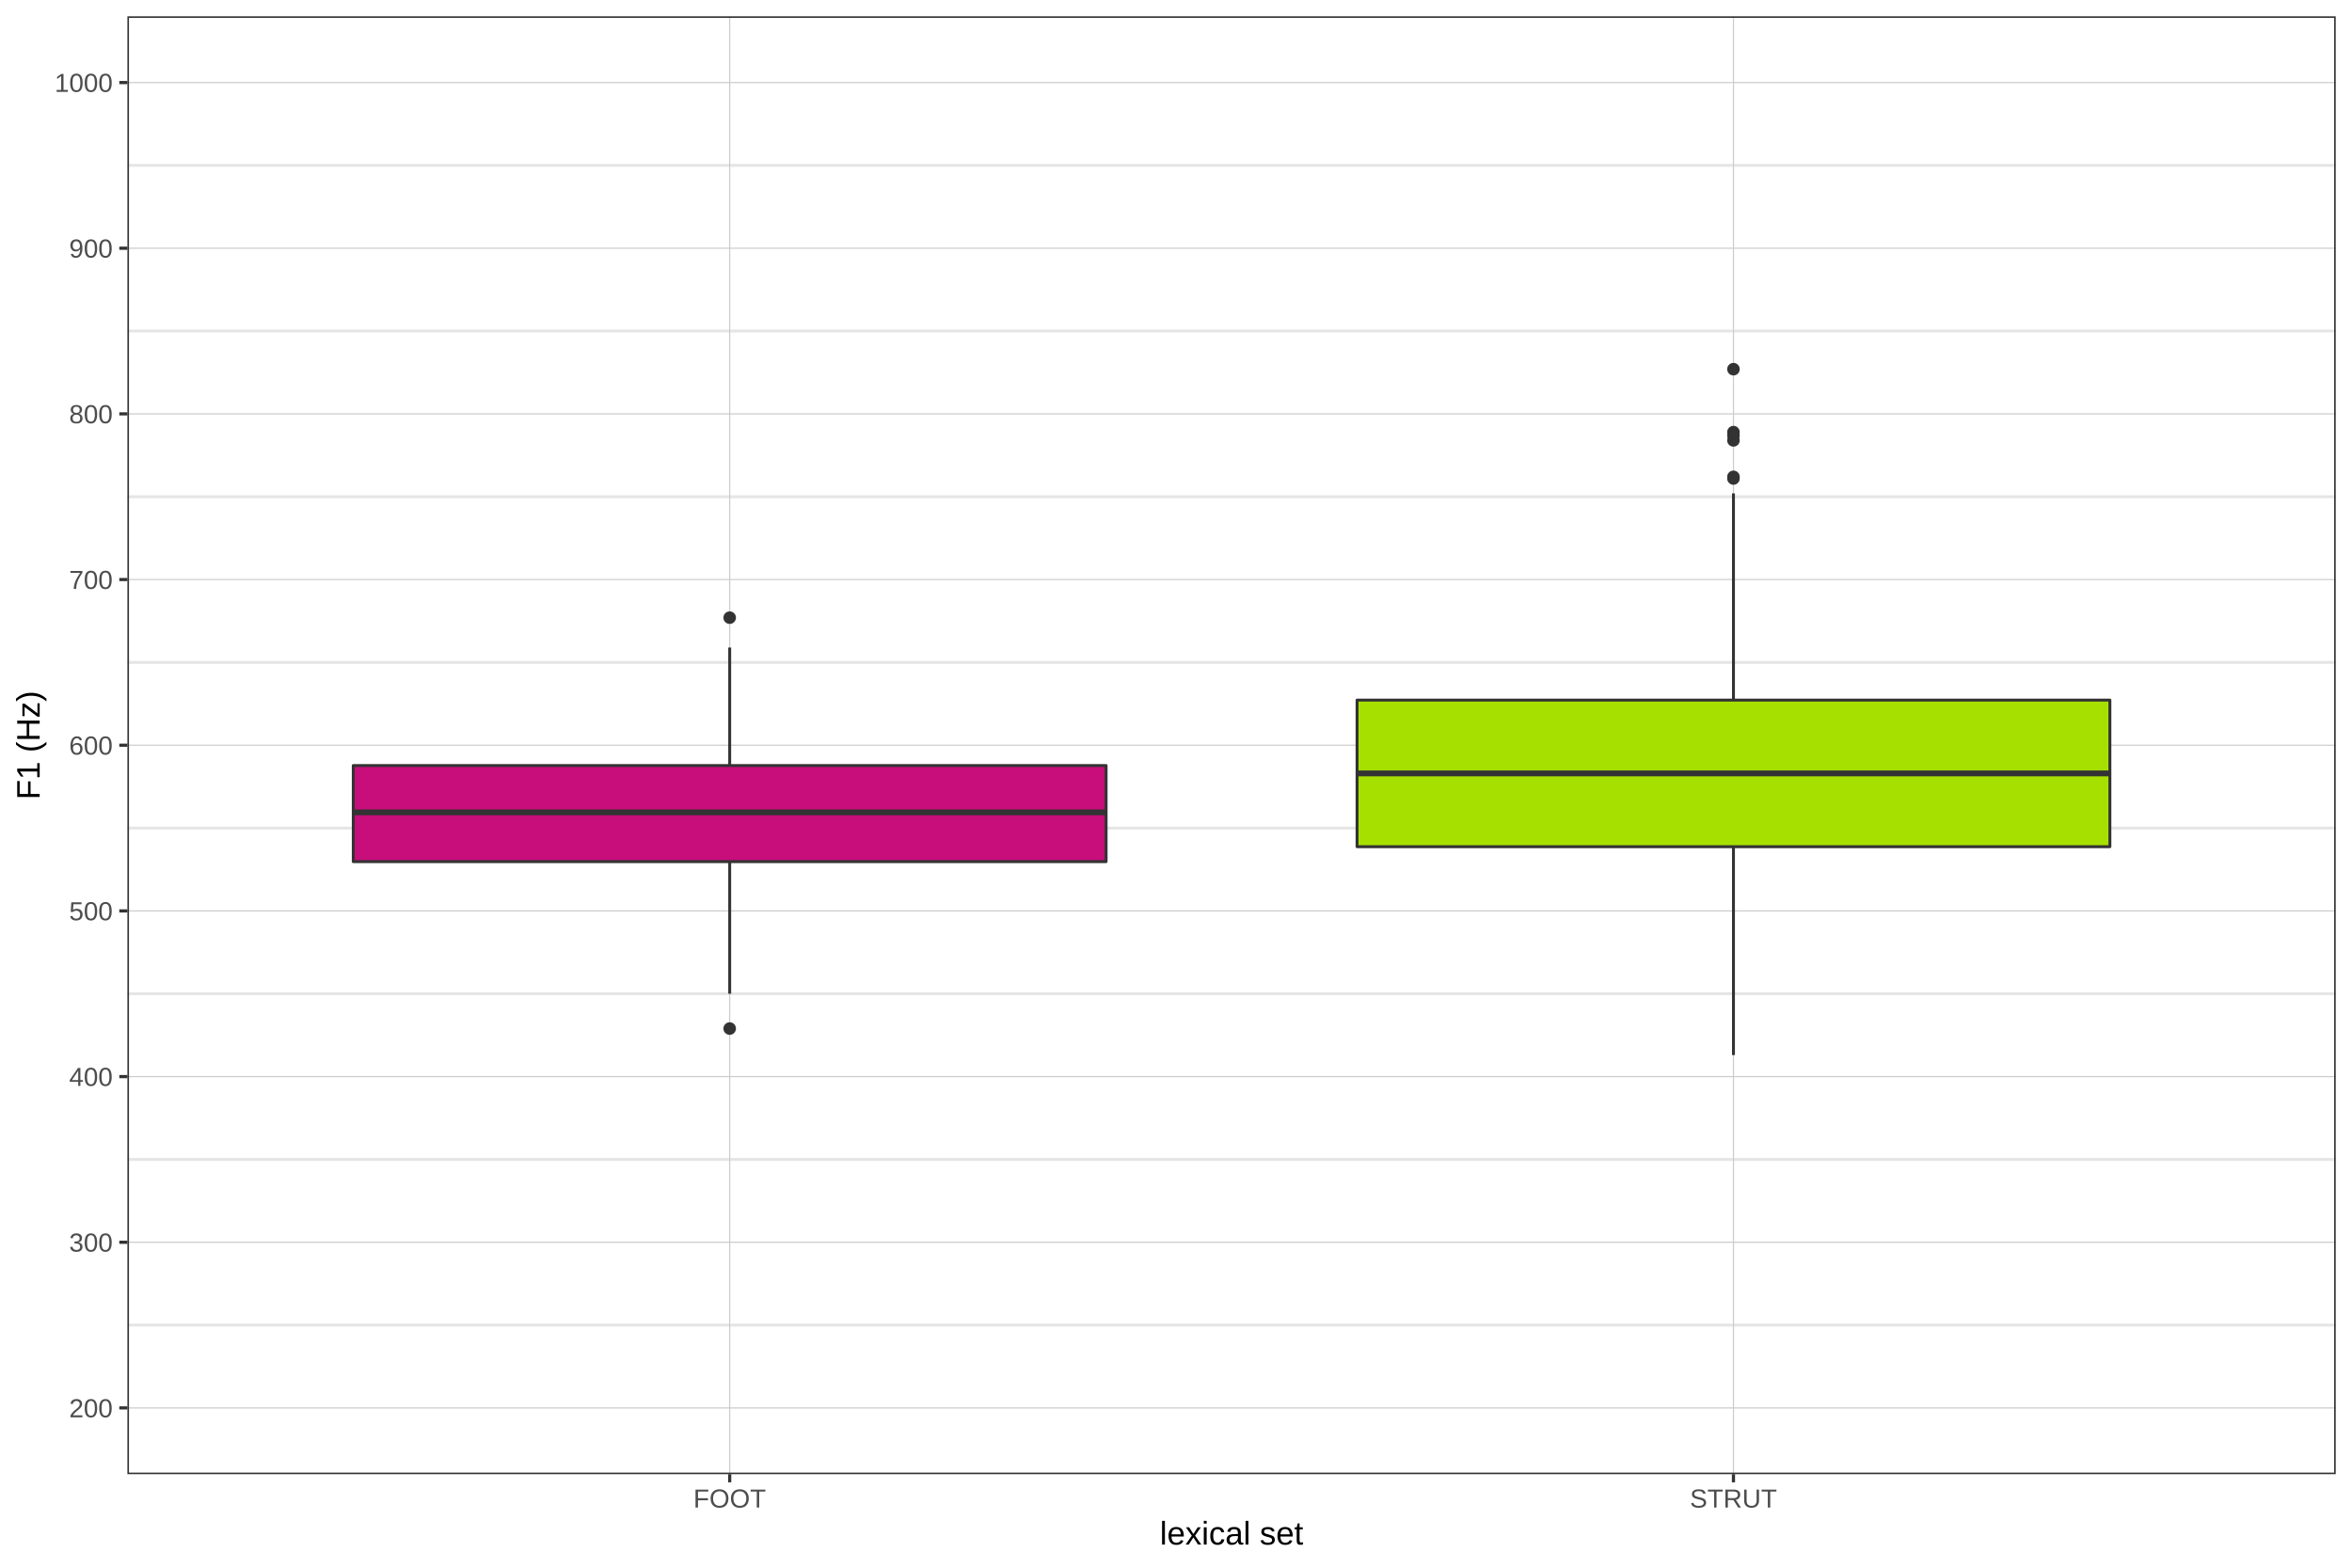
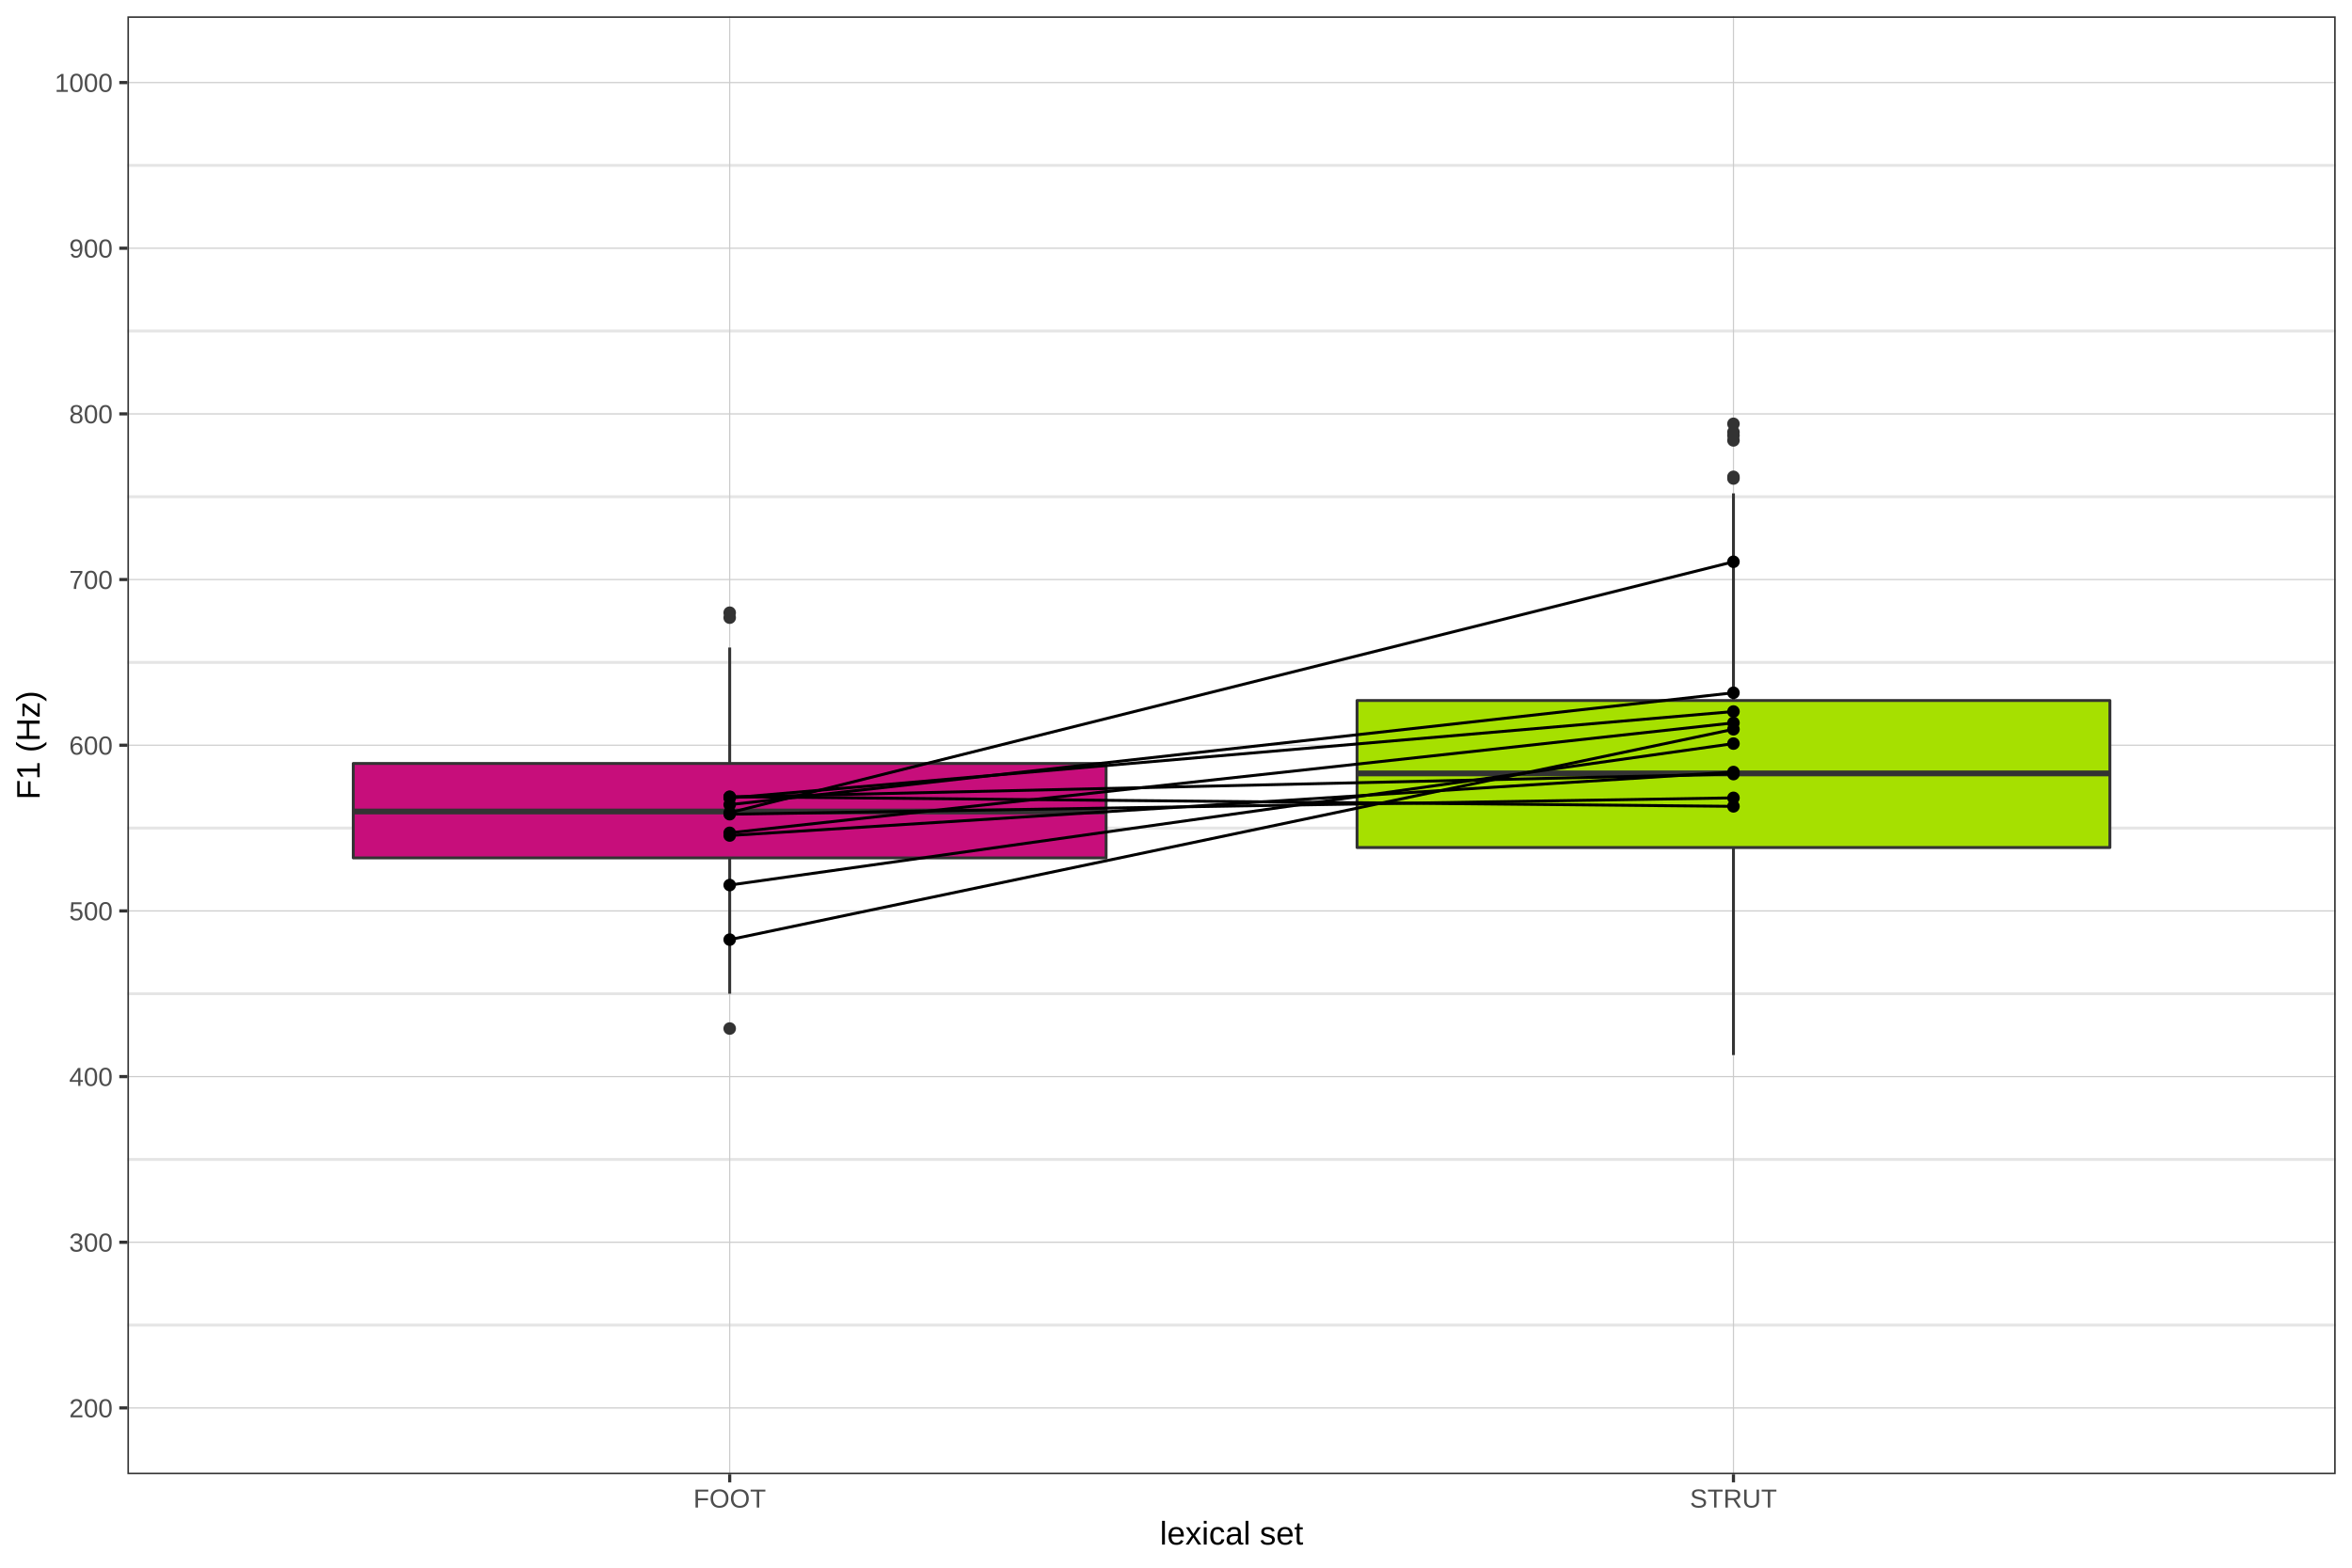
<svg xmlns="http://www.w3.org/2000/svg" class="svglite" width="864.00pt" height="576.00pt" viewBox="0 0 864.00 576.00">
  <defs>
    <style type="text/css">
    .svglite line, .svglite polyline, .svglite polygon, .svglite path, .svglite rect, .svglite circle {
      fill: none;
      stroke: #000000;
      stroke-linecap: round;
      stroke-linejoin: round;
      stroke-miterlimit: 10.00;
    }
  </style>
  </defs>
  <rect width="100%" height="100%" style="stroke: none; fill: none;" />
  <defs>
    <clipPath id="cpMC4wMHw4NjQuMDB8MC4wMHw1NzYuMDA=">
      <rect x="0.00" y="0.00" width="864.00" height="576.00" />
    </clipPath>
  </defs>
  <g clip-path="url(#cpMC4wMHw4NjQuMDB8MC4wMHw1NzYuMDA=)">
    <rect x="-0" y="0.00" width="864.00" height="576.00" style="stroke-width: 1.16; stroke: none;" />
  </g>
  <defs>
    <clipPath id="cpNDYuODB8ODU4LjAyfDUuOTh8NTQxLjY1">
      <rect x="46.80" y="5.98" width="811.22" height="535.67" />
    </clipPath>
  </defs>
  <g clip-path="url(#cpNDYuODB8ODU4LjAyfDUuOTh8NTQxLjY1)">
    <rect x="46.80" y="5.98" width="811.22" height="535.67" style="stroke-width: 1.16; stroke: none;" />
    <polyline points="46.80,486.87 858.02,486.87 " style="stroke-width: 1.07; stroke: #E5E5E5; stroke-linecap: butt;" />
    <polyline points="46.80,426.00 858.02,426.00 " style="stroke-width: 1.07; stroke: #E5E5E5; stroke-linecap: butt;" />
    <polyline points="46.80,365.12 858.02,365.12 " style="stroke-width: 1.07; stroke: #E5E5E5; stroke-linecap: butt;" />
    <polyline points="46.80,304.25 858.02,304.25 " style="stroke-width: 1.07; stroke: #E5E5E5; stroke-linecap: butt;" />
    <polyline points="46.80,243.38 858.02,243.38 " style="stroke-width: 1.07; stroke: #E5E5E5; stroke-linecap: butt;" />
    <polyline points="46.80,182.51 858.02,182.51 " style="stroke-width: 1.07; stroke: #E5E5E5; stroke-linecap: butt;" />
    <polyline points="46.80,121.63 858.02,121.63 " style="stroke-width: 1.07; stroke: #E5E5E5; stroke-linecap: butt;" />
    <polyline points="46.80,60.76 858.02,60.76 " style="stroke-width: 1.07; stroke: #E5E5E5; stroke-linecap: butt;" />
    <polyline points="46.80,517.30 858.02,517.30 " style="stroke-width: 0.43; stroke: #CCCCCC; stroke-linecap: butt;" />
    <polyline points="46.80,456.43 858.02,456.43 " style="stroke-width: 0.43; stroke: #CCCCCC; stroke-linecap: butt;" />
    <polyline points="46.80,395.56 858.02,395.56 " style="stroke-width: 0.43; stroke: #CCCCCC; stroke-linecap: butt;" />
    <polyline points="46.80,334.69 858.02,334.69 " style="stroke-width: 0.43; stroke: #CCCCCC; stroke-linecap: butt;" />
    <polyline points="46.80,273.81 858.02,273.81 " style="stroke-width: 0.43; stroke: #CCCCCC; stroke-linecap: butt;" />
    <polyline points="46.80,212.94 858.02,212.94 " style="stroke-width: 0.43; stroke: #CCCCCC; stroke-linecap: butt;" />
    <polyline points="46.80,152.07 858.02,152.07 " style="stroke-width: 0.43; stroke: #CCCCCC; stroke-linecap: butt;" />
    <polyline points="46.80,91.20 858.02,91.20 " style="stroke-width: 0.43; stroke: #CCCCCC; stroke-linecap: butt;" />
    <polyline points="46.80,30.33 858.02,30.33 " style="stroke-width: 0.43; stroke: #CCCCCC; stroke-linecap: butt;" />
    <polyline points="268.05,541.65 268.05,5.98 " style="stroke-width: 0.43; stroke: #CCCCCC; stroke-linecap: butt;" />
    <polyline points="636.78,541.65 636.78,5.98 " style="stroke-width: 0.43; stroke: #CCCCCC; stroke-linecap: butt;" />
+     <circle cx="268.05" cy="225.12" r="1.95" style="stroke-width: 0.71; stroke: #333333; fill: #333333;" />
    <circle cx="268.05" cy="377.91" r="1.95" style="stroke-width: 0.71; stroke: #333333; fill: #333333;" />
    <circle cx="268.05" cy="226.94" r="1.95" style="stroke-width: 0.71; stroke: #333333; fill: #333333;" />
-     <line x1="268.05" y1="281.27" x2="268.05" y2="237.90" style="stroke-width: 1.07; stroke: #333333; stroke-linecap: butt;" />
-     <line x1="268.05" y1="316.58" x2="268.05" y2="365.12" style="stroke-width: 1.07; stroke: #333333; stroke-linecap: butt;" />
-     <polygon points="129.77,281.27 129.77,316.58 406.32,316.58 406.32,281.27 129.77,281.27 " style="stroke-width: 1.07; stroke: #333333; fill: #C70E7B;" />
-     <line x1="129.77" y1="298.47" x2="406.32" y2="298.47" style="stroke-width: 2.13; stroke: #333333; stroke-linecap: butt;" />
+     <line x1="268.05" y1="280.51" x2="268.05" y2="237.90" style="stroke-width: 1.07; stroke: #333333; stroke-linecap: butt;" />
+     <line x1="268.05" y1="315.21" x2="268.05" y2="365.12" style="stroke-width: 1.07; stroke: #333333; stroke-linecap: butt;" />
+     <polygon points="129.77,280.51 129.77,315.21 406.32,315.21 406.32,280.51 129.77,280.51 " style="stroke-width: 1.07; stroke: #333333; fill: #C70E7B;" />
+     <line x1="129.77" y1="298.16" x2="406.32" y2="298.16" style="stroke-width: 2.13; stroke: #333333; stroke-linecap: butt;" />
    <circle cx="636.78" cy="175.20" r="1.95" style="stroke-width: 0.71; stroke: #333333; fill: #333333;" />
    <circle cx="636.78" cy="161.81" r="1.95" style="stroke-width: 0.71; stroke: #333333; fill: #333333;" />
+     <circle cx="636.78" cy="155.72" r="1.95" style="stroke-width: 0.71; stroke: #333333; fill: #333333;" />
    <circle cx="636.78" cy="159.98" r="1.95" style="stroke-width: 0.71; stroke: #333333; fill: #333333;" />
-     <circle cx="636.78" cy="135.64" r="1.95" style="stroke-width: 0.71; stroke: #333333; fill: #333333;" />
    <circle cx="636.78" cy="158.77" r="1.95" style="stroke-width: 0.71; stroke: #333333; fill: #333333;" />
    <circle cx="636.78" cy="175.81" r="1.95" style="stroke-width: 0.71; stroke: #333333; fill: #333333;" />
-     <line x1="636.78" y1="257.23" x2="636.78" y2="181.29" style="stroke-width: 1.07; stroke: #333333; stroke-linecap: butt;" />
-     <line x1="636.78" y1="311.10" x2="636.78" y2="387.65" style="stroke-width: 1.07; stroke: #333333; stroke-linecap: butt;" />
-     <polygon points="498.51,257.23 498.51,311.10 775.06,311.10 775.06,257.23 498.51,257.23 " style="stroke-width: 1.07; stroke: #333333; fill: #A6E000;" />
+     <line x1="636.78" y1="257.38" x2="636.78" y2="181.29" style="stroke-width: 1.07; stroke: #333333; stroke-linecap: butt;" />
+     <line x1="636.78" y1="311.40" x2="636.78" y2="387.65" style="stroke-width: 1.07; stroke: #333333; stroke-linecap: butt;" />
+     <polygon points="498.51,257.38 498.51,311.40 775.06,311.40 775.06,257.38 498.51,257.38 " style="stroke-width: 1.07; stroke: #333333; fill: #A6E000;" />
    <line x1="498.51" y1="284.16" x2="775.06" y2="284.16" style="stroke-width: 2.13; stroke: #333333; stroke-linecap: butt;" />
+     <circle cx="268.05" cy="325.19" r="1.95" style="stroke-width: 0.71; fill: #000000;" />
+     <circle cx="636.78" cy="273.21" r="1.95" style="stroke-width: 0.71; fill: #000000;" />
+     <circle cx="268.05" cy="306.00" r="1.95" style="stroke-width: 0.71; fill: #000000;" />
+     <circle cx="636.78" cy="265.60" r="1.95" style="stroke-width: 0.71; fill: #000000;" />
+     <circle cx="268.05" cy="293.19" r="1.95" style="stroke-width: 0.71; fill: #000000;" />
+     <circle cx="636.78" cy="261.43" r="1.95" style="stroke-width: 0.71; fill: #000000;" />
+     <circle cx="268.05" cy="345.24" r="1.95" style="stroke-width: 0.71; fill: #000000;" />
+     <circle cx="636.78" cy="267.95" r="1.95" style="stroke-width: 0.71; fill: #000000;" />
+     <circle cx="268.05" cy="306.99" r="1.95" style="stroke-width: 0.71; fill: #000000;" />
+     <circle cx="636.78" cy="283.66" r="1.95" style="stroke-width: 0.71; fill: #000000;" />
+     <circle cx="268.05" cy="295.65" r="1.95" style="stroke-width: 0.71; fill: #000000;" />
+     <circle cx="636.78" cy="254.54" r="1.95" style="stroke-width: 0.71; fill: #000000;" />
+     <circle cx="268.05" cy="298.60" r="1.95" style="stroke-width: 0.71; fill: #000000;" />
+     <circle cx="636.78" cy="206.40" r="1.95" style="stroke-width: 0.71; fill: #000000;" />
+     <circle cx="268.05" cy="299.16" r="1.95" style="stroke-width: 0.71; fill: #000000;" />
+     <circle cx="636.78" cy="293.15" r="1.95" style="stroke-width: 0.71; fill: #000000;" />
+     <circle cx="268.05" cy="292.86" r="1.95" style="stroke-width: 0.71; fill: #000000;" />
+     <circle cx="636.78" cy="284.42" r="1.95" style="stroke-width: 0.71; fill: #000000;" />
+     <circle cx="268.05" cy="292.73" r="1.95" style="stroke-width: 0.71; fill: #000000;" />
+     <circle cx="636.78" cy="296.27" r="1.95" style="stroke-width: 0.71; fill: #000000;" />
+     <polyline points="268.05,325.19 636.78,273.21 " style="stroke-width: 1.07; stroke-linecap: butt;" />
+     <polyline points="268.05,306.00 636.78,265.60 " style="stroke-width: 1.07; stroke-linecap: butt;" />
+     <polyline points="268.05,293.19 636.78,261.43 " style="stroke-width: 1.07; stroke-linecap: butt;" />
+     <polyline points="268.05,345.24 636.78,267.95 " style="stroke-width: 1.07; stroke-linecap: butt;" />
+     <polyline points="268.05,306.99 636.78,283.66 " style="stroke-width: 1.07; stroke-linecap: butt;" />
+     <polyline points="268.05,295.65 636.78,254.54 " style="stroke-width: 1.07; stroke-linecap: butt;" />
+     <polyline points="268.05,298.60 636.78,206.40 " style="stroke-width: 1.07; stroke-linecap: butt;" />
+     <polyline points="268.05,299.16 636.78,293.15 " style="stroke-width: 1.07; stroke-linecap: butt;" />
+     <polyline points="268.05,292.86 636.78,284.42 " style="stroke-width: 1.07; stroke-linecap: butt;" />
+     <polyline points="268.05,292.73 636.78,296.27 " style="stroke-width: 1.07; stroke-linecap: butt;" />
    <rect x="46.80" y="5.98" width="811.22" height="535.67" style="stroke-width: 1.16; stroke: #333333;" />
  </g>
  <g clip-path="url(#cpMC4wMHw4NjQuMDB8MC4wMHw1NzYuMDA=)">
    <text x="41.42" y="520.74" text-anchor="end" style="font-size: 9.60px; fill: #4D4D4D; font-family: Arial;" textLength="16.01px" lengthAdjust="spacingAndGlyphs">200</text>
    <text x="41.42" y="459.87" text-anchor="end" style="font-size: 9.60px; fill: #4D4D4D; font-family: Arial;" textLength="16.01px" lengthAdjust="spacingAndGlyphs">300</text>
    <text x="41.42" y="398.99" text-anchor="end" style="font-size: 9.60px; fill: #4D4D4D; font-family: Arial;" textLength="16.01px" lengthAdjust="spacingAndGlyphs">400</text>
    <text x="41.42" y="338.12" text-anchor="end" style="font-size: 9.60px; fill: #4D4D4D; font-family: Arial;" textLength="16.01px" lengthAdjust="spacingAndGlyphs">500</text>
    <text x="41.42" y="277.25" text-anchor="end" style="font-size: 9.60px; fill: #4D4D4D; font-family: Arial;" textLength="16.01px" lengthAdjust="spacingAndGlyphs">600</text>
    <text x="41.42" y="216.38" text-anchor="end" style="font-size: 9.60px; fill: #4D4D4D; font-family: Arial;" textLength="16.01px" lengthAdjust="spacingAndGlyphs">700</text>
    <text x="41.42" y="155.51" text-anchor="end" style="font-size: 9.60px; fill: #4D4D4D; font-family: Arial;" textLength="16.01px" lengthAdjust="spacingAndGlyphs">800</text>
    <text x="41.42" y="94.63" text-anchor="end" style="font-size: 9.60px; fill: #4D4D4D; font-family: Arial;" textLength="16.01px" lengthAdjust="spacingAndGlyphs">900</text>
    <text x="41.42" y="33.76" text-anchor="end" style="font-size: 9.60px; fill: #4D4D4D; font-family: Arial;" textLength="21.34px" lengthAdjust="spacingAndGlyphs">1000</text>
    <polyline points="43.82,517.30 46.80,517.30 " style="stroke-width: 1.16; stroke: #333333; stroke-linecap: butt;" />
    <polyline points="43.82,456.43 46.80,456.43 " style="stroke-width: 1.16; stroke: #333333; stroke-linecap: butt;" />
    <polyline points="43.82,395.56 46.80,395.56 " style="stroke-width: 1.16; stroke: #333333; stroke-linecap: butt;" />
    <polyline points="43.82,334.69 46.80,334.69 " style="stroke-width: 1.16; stroke: #333333; stroke-linecap: butt;" />
    <polyline points="43.82,273.81 46.80,273.81 " style="stroke-width: 1.16; stroke: #333333; stroke-linecap: butt;" />
    <polyline points="43.82,212.94 46.80,212.94 " style="stroke-width: 1.16; stroke: #333333; stroke-linecap: butt;" />
    <polyline points="43.82,152.07 46.80,152.07 " style="stroke-width: 1.16; stroke: #333333; stroke-linecap: butt;" />
    <polyline points="43.82,91.20 46.80,91.20 " style="stroke-width: 1.16; stroke: #333333; stroke-linecap: butt;" />
    <polyline points="43.82,30.33 46.80,30.33 " style="stroke-width: 1.16; stroke: #333333; stroke-linecap: butt;" />
    <polyline points="268.05,544.64 268.05,541.65 " style="stroke-width: 1.16; stroke: #333333; stroke-linecap: butt;" />
    <polyline points="636.78,544.64 636.78,541.65 " style="stroke-width: 1.16; stroke: #333333; stroke-linecap: butt;" />
    <text x="268.05" y="553.90" text-anchor="middle" style="font-size: 9.60px; fill: #4D4D4D; font-family: Arial;" textLength="26.64px" lengthAdjust="spacingAndGlyphs">FOOT</text>
    <text x="636.78" y="553.90" text-anchor="middle" style="font-size: 9.60px; fill: #4D4D4D; font-family: Arial;" textLength="31.97px" lengthAdjust="spacingAndGlyphs">STRUT</text>
    <text x="452.41" y="567.50" text-anchor="middle" style="font-size: 12.00px; font-family: Arial;" textLength="52.70px" lengthAdjust="spacingAndGlyphs">lexical set</text>
    <text transform="translate(14.57,273.81) rotate(-90)" text-anchor="middle" style="font-size: 12.00px; font-family: Arial;" textLength="40.00px" lengthAdjust="spacingAndGlyphs">F1 (Hz)</text>
  </g>
</svg>
